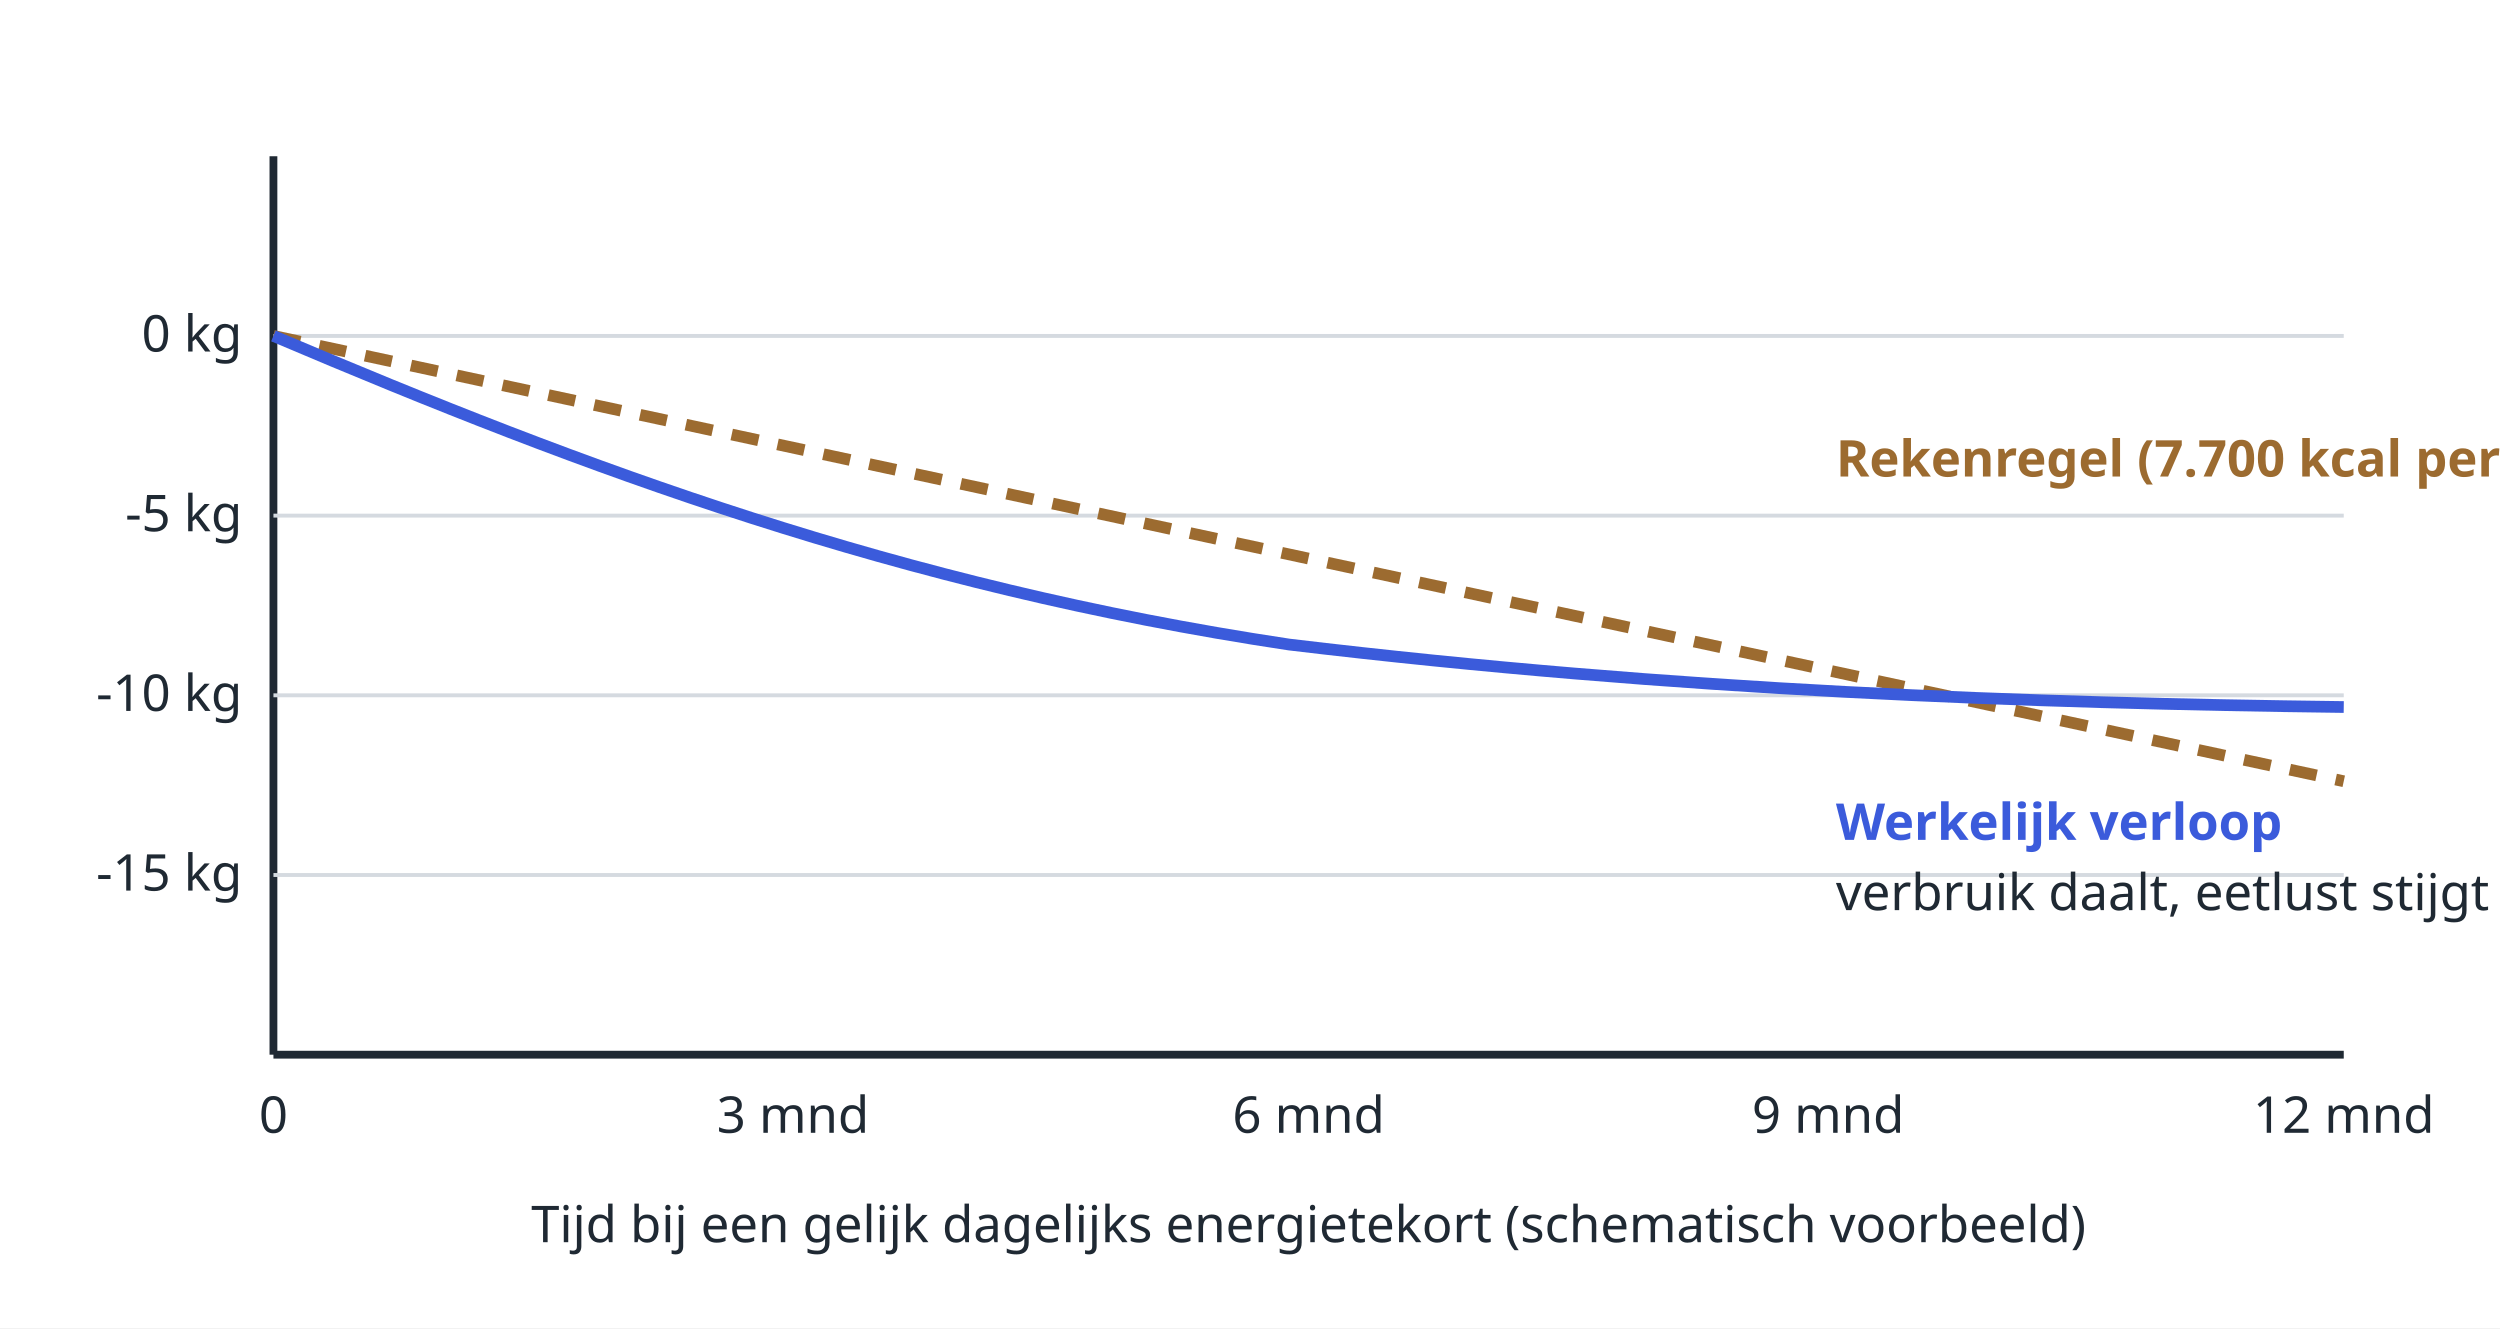
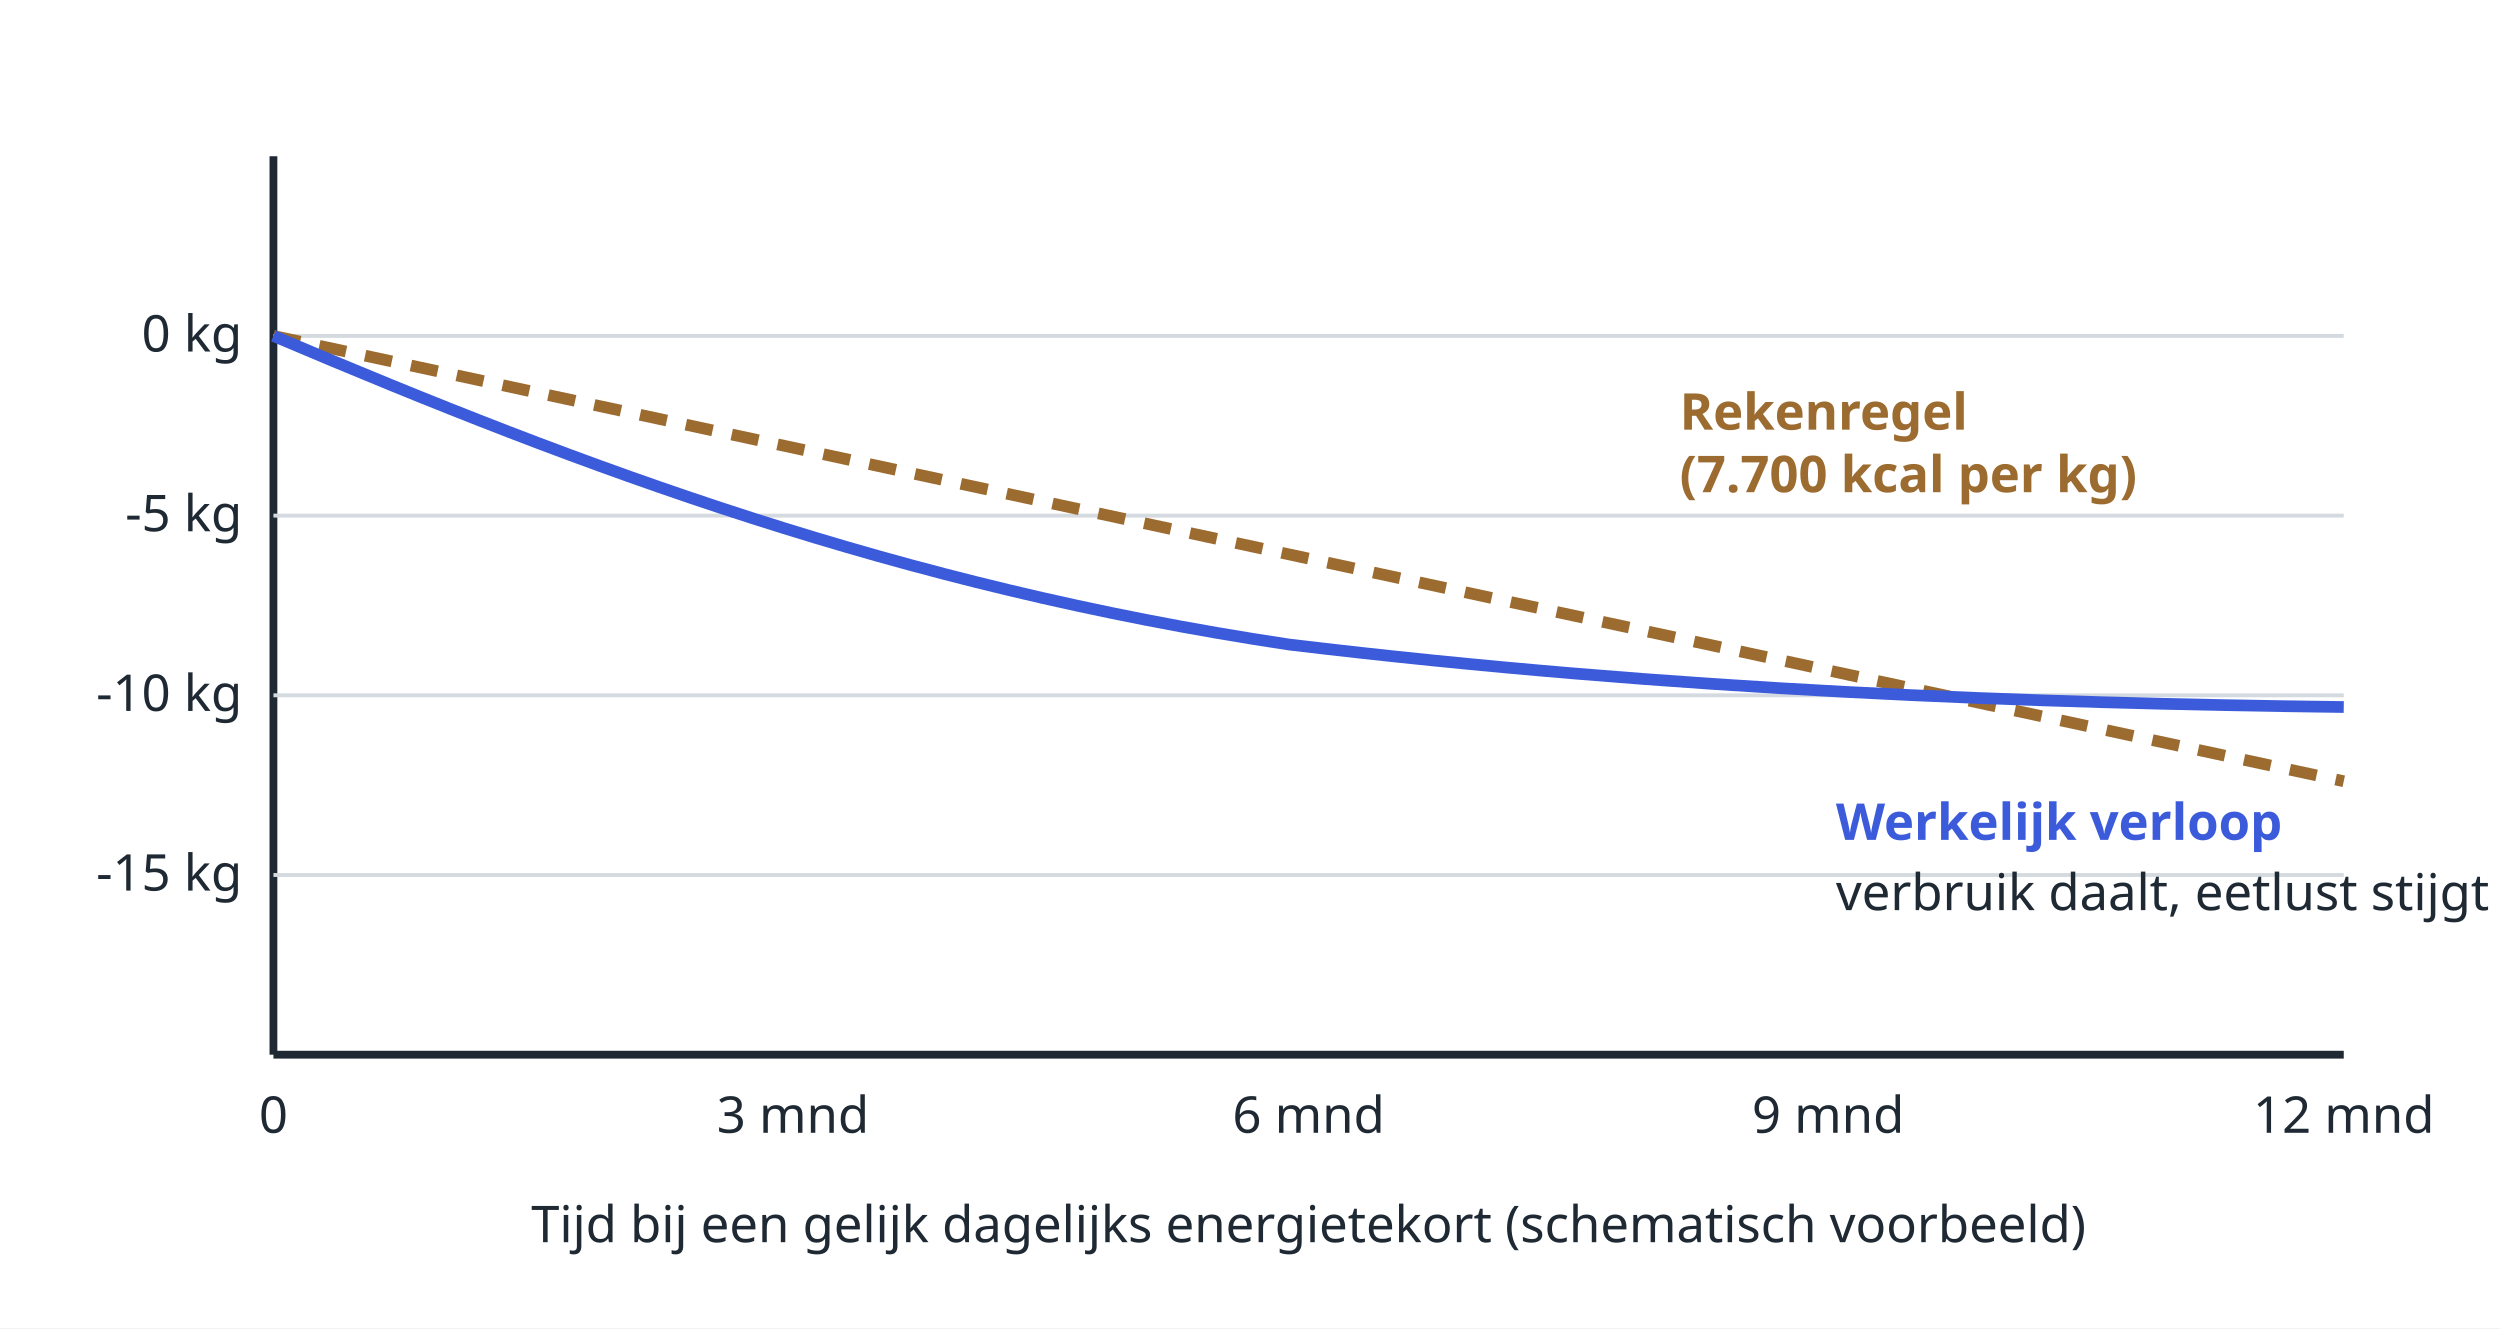
<svg xmlns="http://www.w3.org/2000/svg" viewBox="0 0 640 340" role="img" aria-label="Schematische grafiek van gewichtsverlies bij een vast energietekort: de rekenkundige lijn daalt rechtlijnig, de werkelijke lijn vlakt af door aanpassing van verbruik en eetlust">
  <rect width="640" height="340" fill="#ffffff" />
  <g font-family="sans-serif" font-size="13" fill="#1f2933">
    <line x1="70" y1="40" x2="70" y2="270" stroke="#1f2933" stroke-width="2" />
    <line x1="70" y1="270" x2="600" y2="270" stroke="#1f2933" stroke-width="2" />
    <g stroke="#d5dae0">
      <line x1="70" y1="86" x2="600" y2="86" />
      <line x1="70" y1="132" x2="600" y2="132" />
      <line x1="70" y1="178" x2="600" y2="178" />
      <line x1="70" y1="224" x2="600" y2="224" />
    </g>
    <text x="62" y="90" text-anchor="end">0 kg</text>
    <text x="62" y="136" text-anchor="end">-5 kg</text>
    <text x="62" y="182" text-anchor="end">-10 kg</text>
    <text x="62" y="228" text-anchor="end">-15 kg</text>
    <text x="70" y="290" text-anchor="middle">0</text>
    <text x="203" y="290" text-anchor="middle">3 mnd</text>
    <text x="335" y="290" text-anchor="middle">6 mnd</text>
    <text x="468" y="290" text-anchor="middle">9 mnd</text>
    <text x="600" y="290" text-anchor="middle">12 mnd</text>
    <text x="335" y="318" text-anchor="middle">Tijd bij een gelijk dagelijks energietekort (schematisch voorbeeld)</text>
    <path d="M70 86 L600 200" stroke="#9c6b30" stroke-width="3" stroke-dasharray="7 5" fill="none" />
    <path d="M70 86 C150 120 230 150 330 165 C430 177 520 180 600 181" stroke="#3b5bdb" stroke-width="3" fill="none" />
-     <text x="470" y="122" fill="#9c6b30" font-weight="bold">Rekenregel (7.700 kcal per kg)</text>
+     <text x="430" y="110" fill="#9c6b30" font-weight="bold">Rekenregel</text>
+     <text x="430" y="126" fill="#9c6b30" font-weight="bold">(7.700 kcal per kg)</text>
    <text x="470" y="215" fill="#3b5bdb" font-weight="bold">Werkelijk verloop</text>
    <text x="470" y="233" fill="#1f2933">verbruik daalt, eetlust stijgt</text>
  </g>
</svg>
